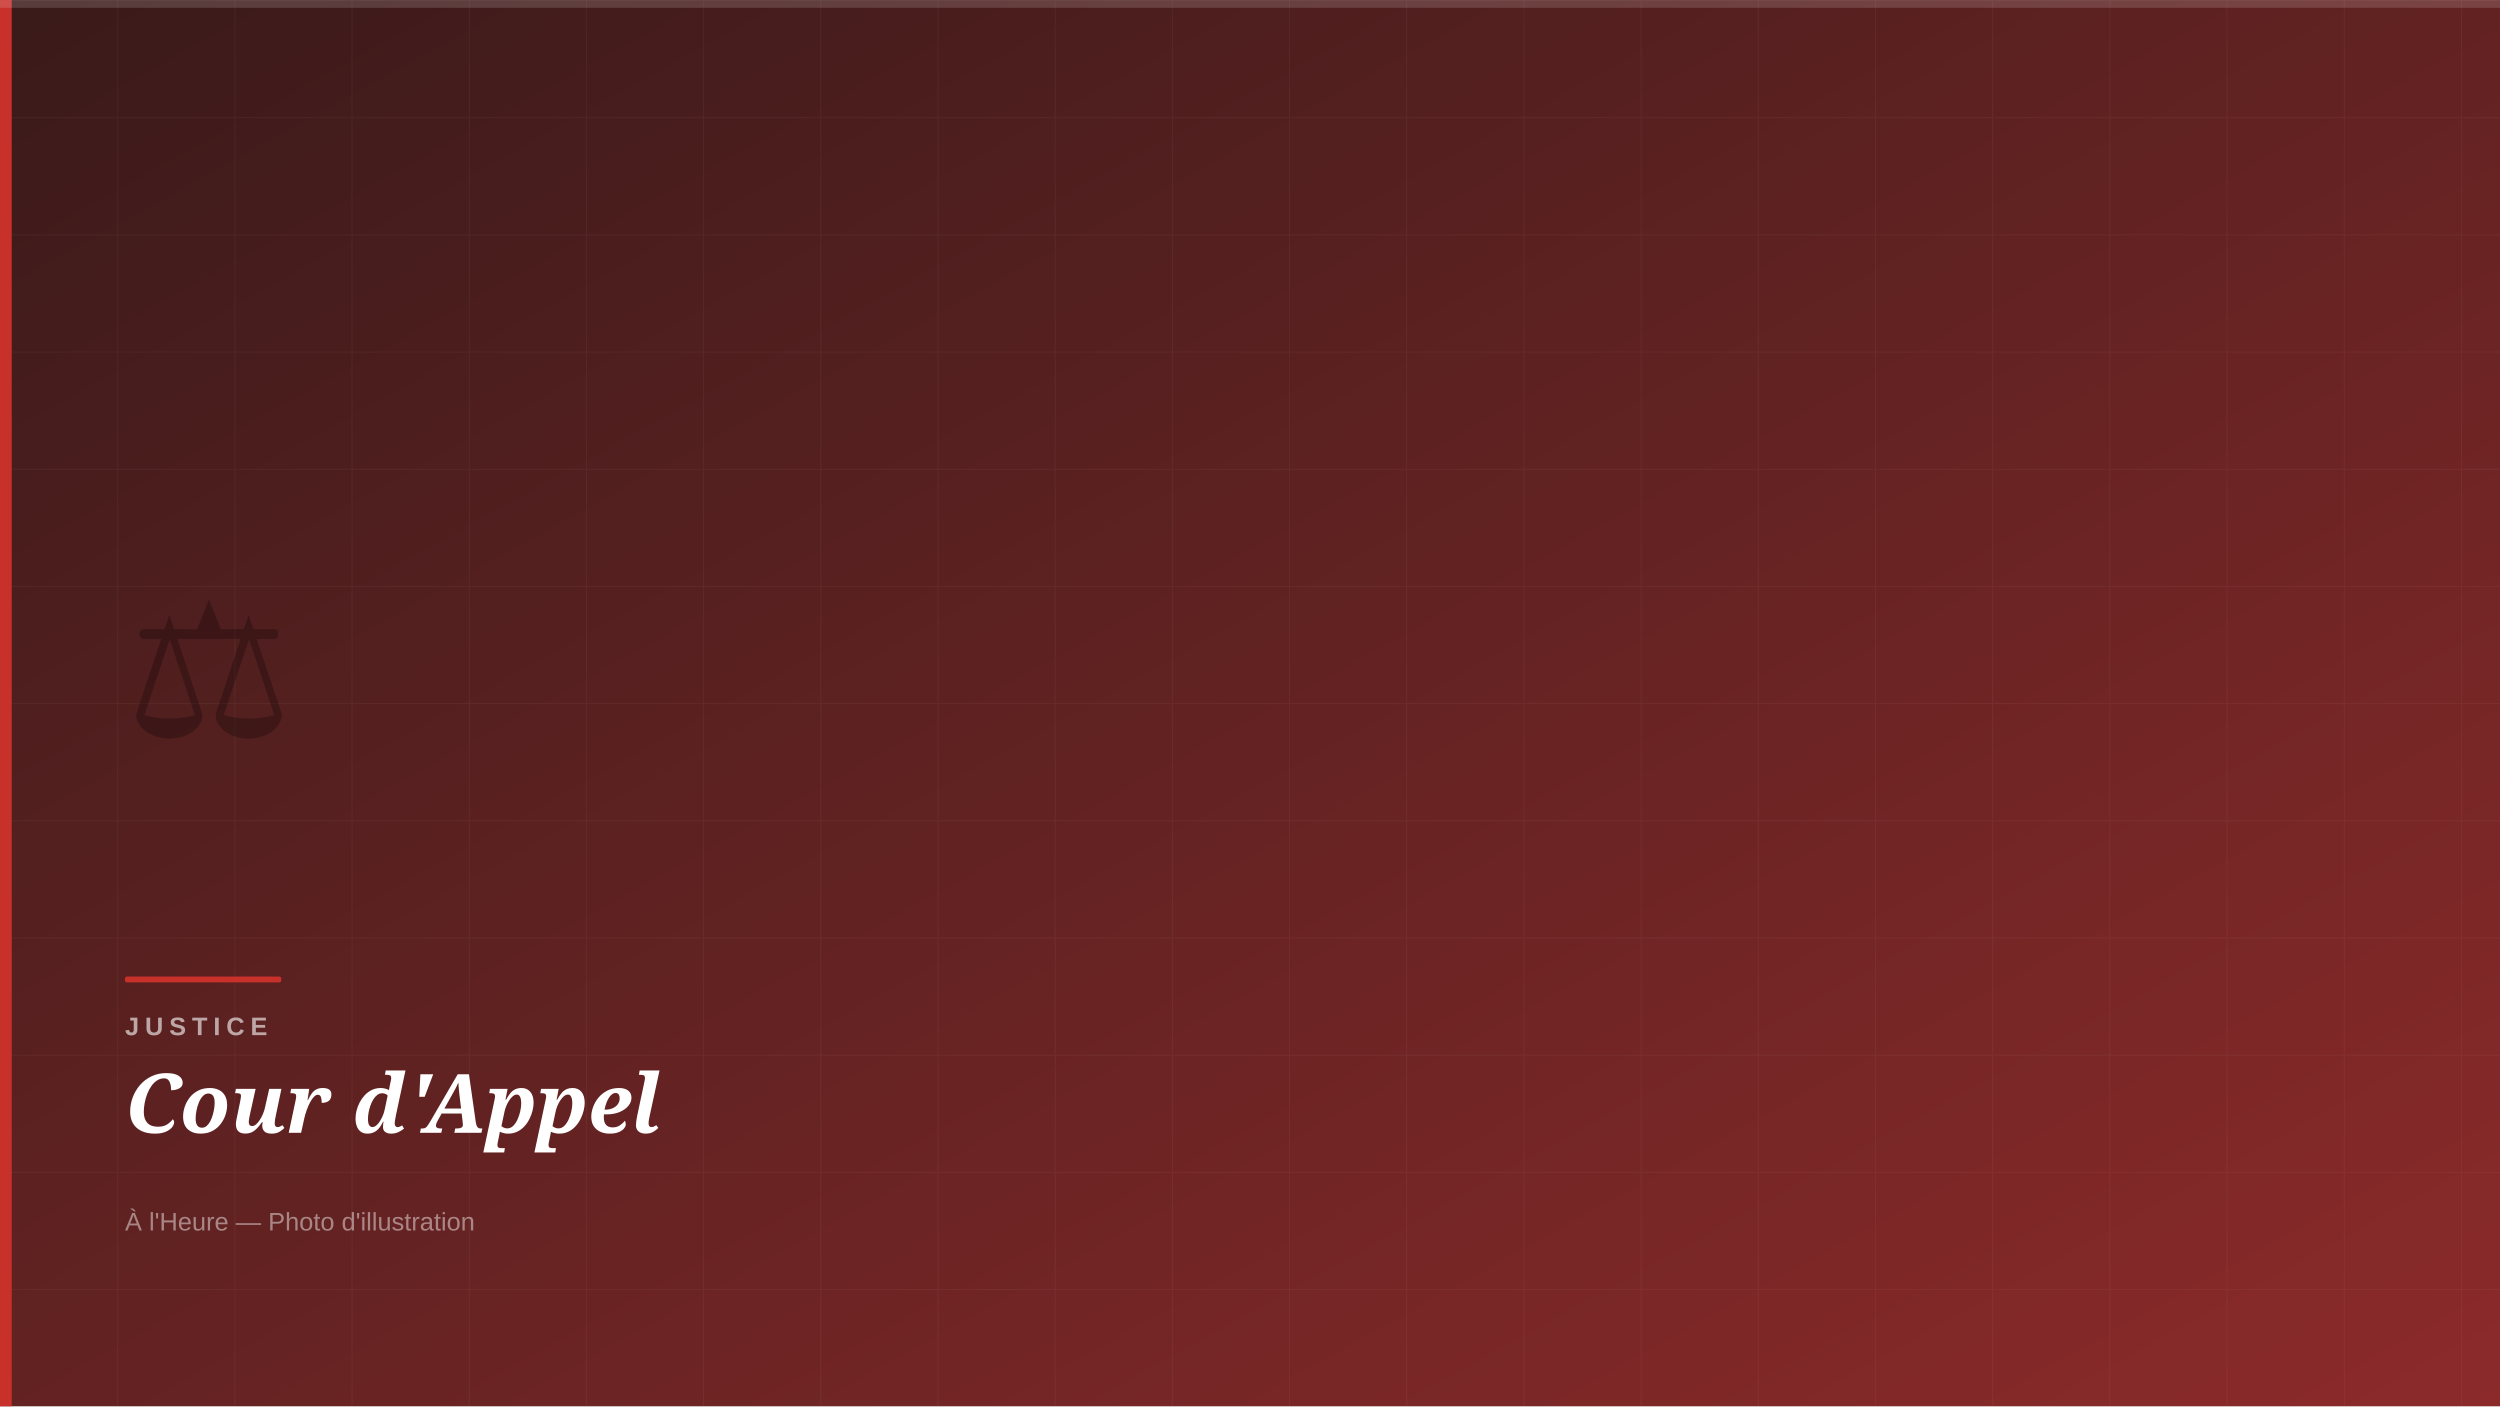
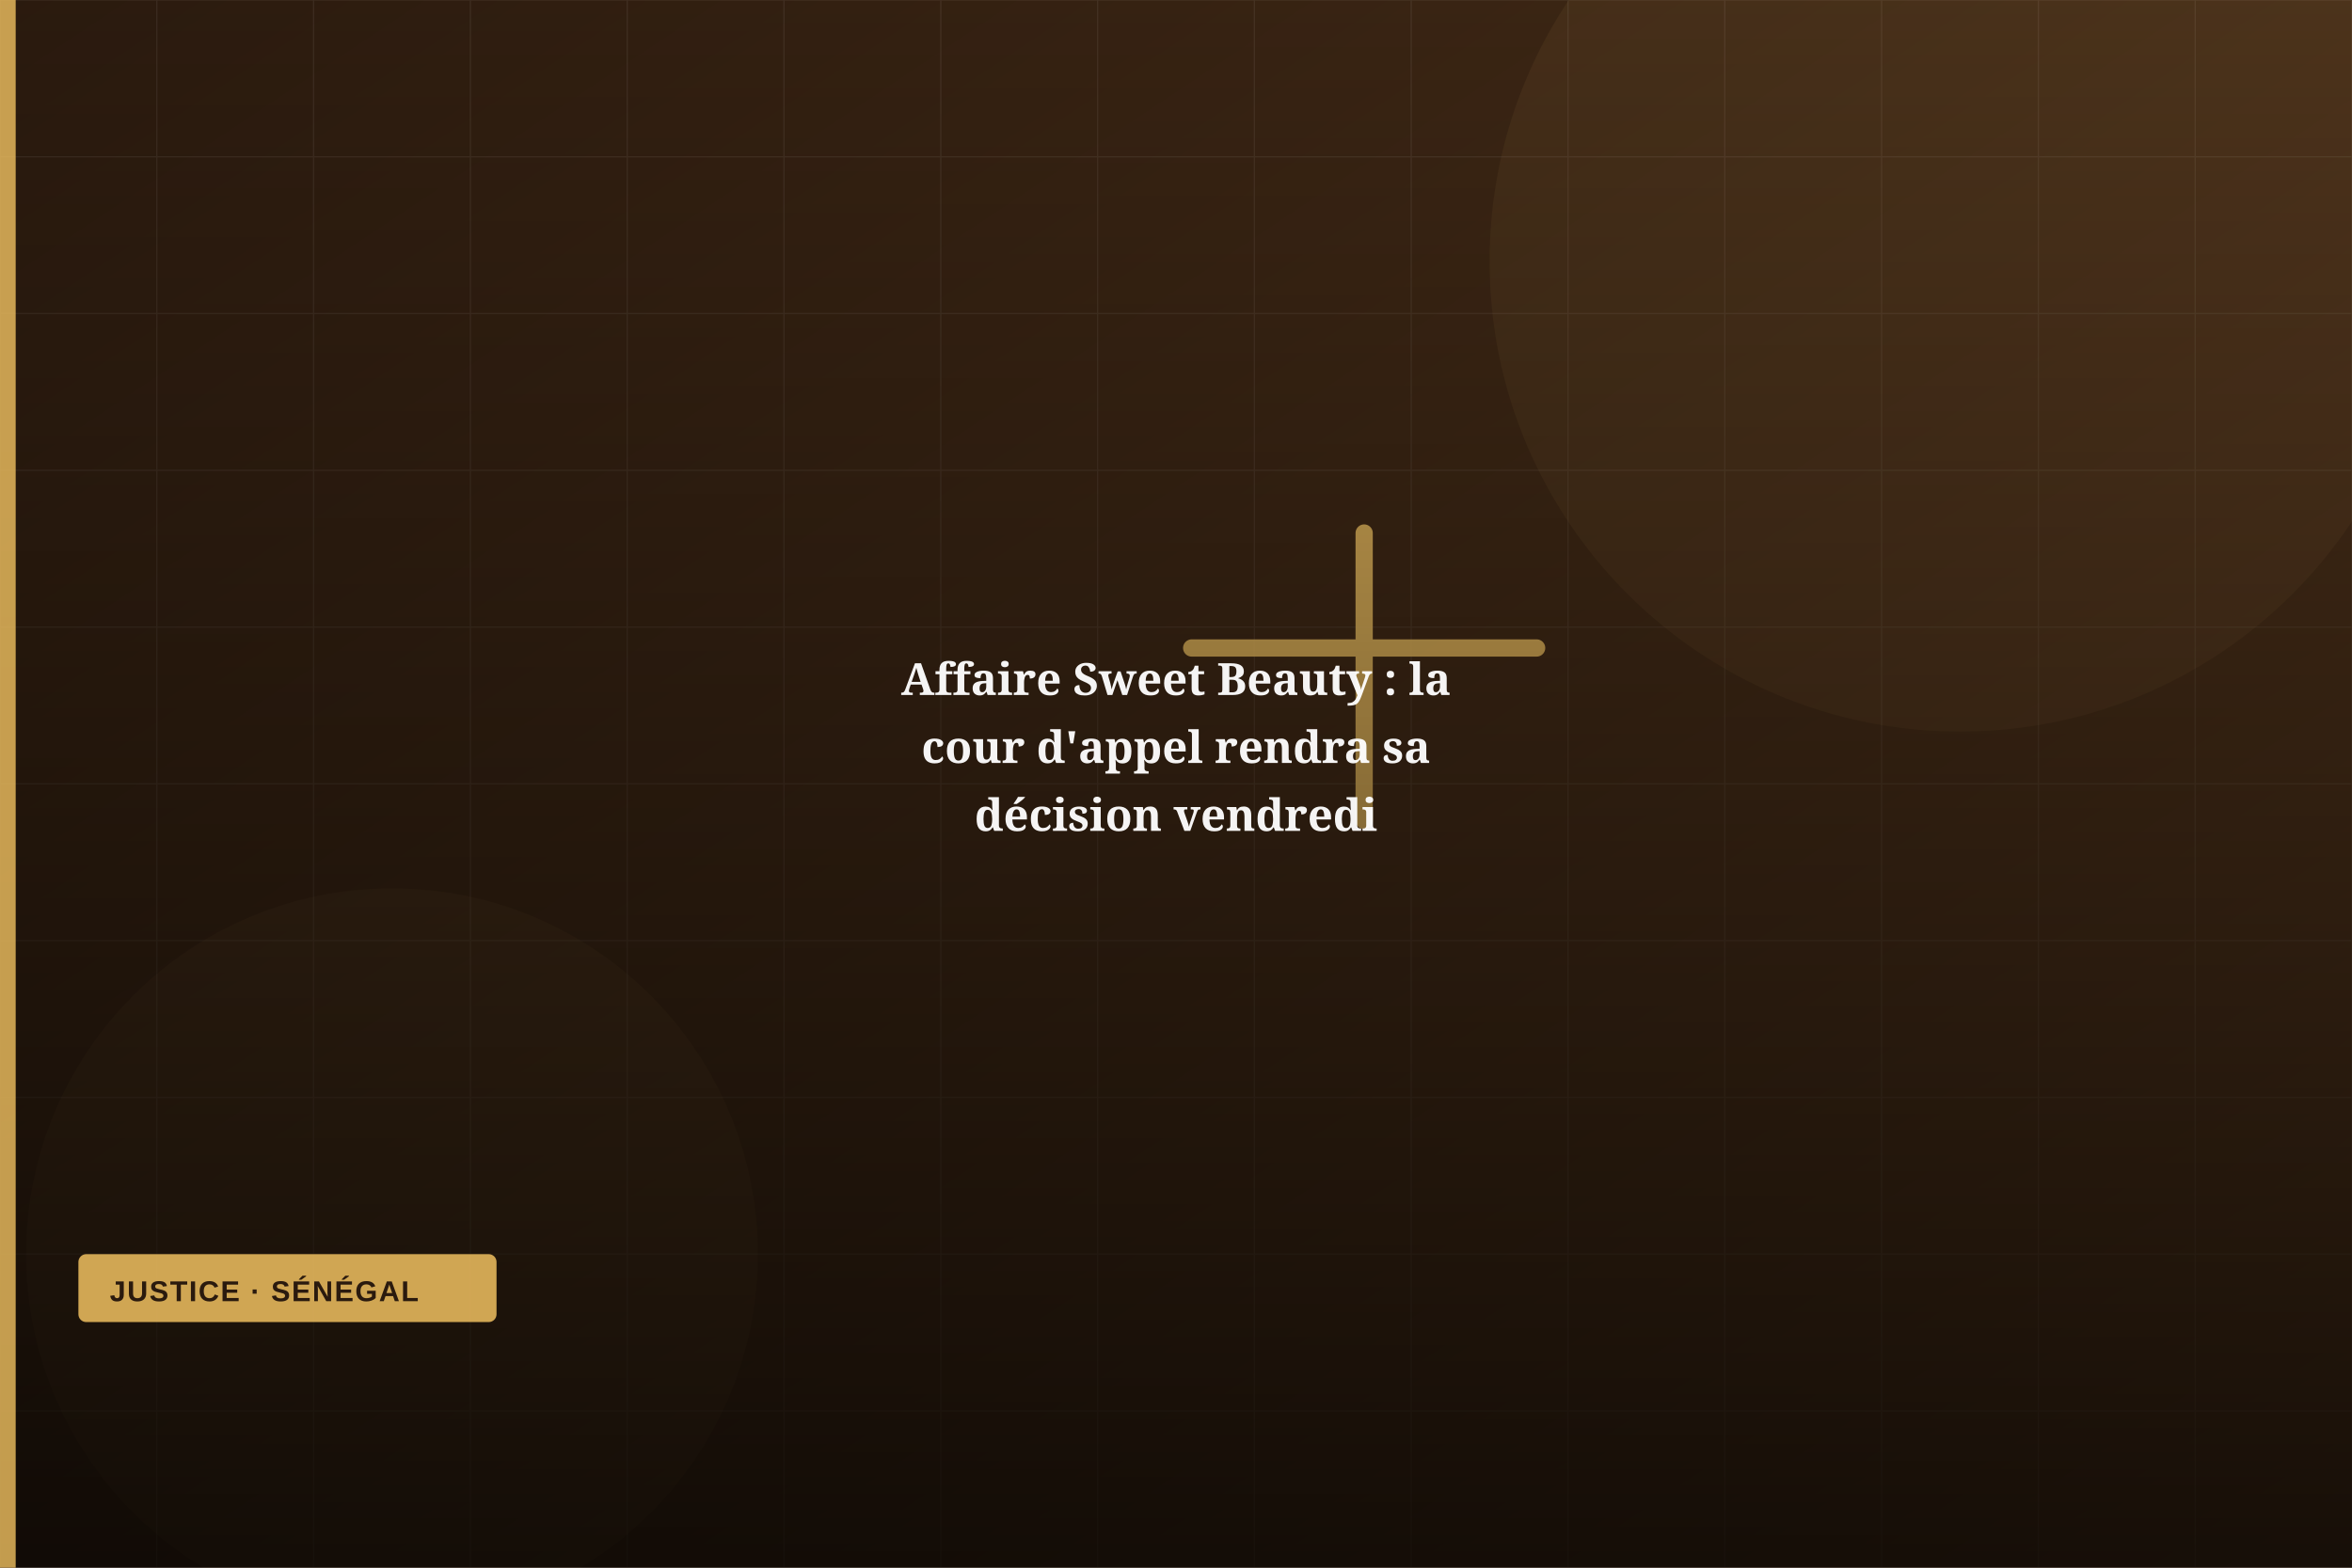
- <svg xmlns="http://www.w3.org/2000/svg" width="1280" height="720" viewBox="0 0 1280 720">
+ <svg xmlns="http://www.w3.org/2000/svg" viewBox="0 0 900 600" width="900" height="600">
  <defs>
-     <linearGradient id="bg" x1="0" y1="0" x2="1" y2="1">
-       <stop offset="0%" stop-color="#3a1a1a" />
-       <stop offset="100%" stop-color="#8c2a2a" />
+     <linearGradient id="bg" x1="0%" y1="0%" x2="100%" y2="100%">
+       <stop offset="0%" stop-color="#2a1a0e" />
+       <stop offset="100%" stop-color="#5a3a1e" />
    </linearGradient>
-     <pattern id="grid" width="60" height="60" patternUnits="userSpaceOnUse">
-       <path d="M 60 0 L 0 0 0 60" fill="none" stroke="rgba(255,255,255,0.04)" stroke-width="1" />
-     </pattern>
+     <linearGradient id="fade" x1="0%" y1="0%" x2="0%" y2="100%">
+       <stop offset="0%" stop-color="transparent" />
+       <stop offset="100%" stop-color="rgba(0,0,0,0.75)" />
+     </linearGradient>
  </defs>
-   <rect width="1280" height="720" fill="url(#bg)" />
-   <rect width="1280" height="720" fill="url(#grid)" />
-   <rect x="0" y="0" width="6" height="720" fill="#C8302A" />
-   <rect x="0" y="0" width="1280" height="4" fill="rgba(255,255,255,0.15)" />
-   <text x="64" y="350" font-family="serif" font-size="96" text-anchor="start" dominant-baseline="middle" opacity="0.25">⚖️</text>
-   <text x="64" y="530" font-family="Arial, sans-serif" font-size="13" font-weight="700" letter-spacing="3" fill="rgba(255,255,255,0.6)" text-anchor="start">JUSTICE</text>
-   <text x="64" y="580" font-family="Georgia, serif" font-size="42" font-weight="700" font-style="italic" fill="white" text-anchor="start">Cour d'Appel</text>
-   <text x="64" y="630" font-family="Arial, sans-serif" font-size="13" fill="rgba(255,255,255,0.45)" text-anchor="start">À l'Heure — Photo d'illustration</text>
-   <rect x="64" y="500" width="80" height="3" fill="#C8302A" rx="1" />
+   <rect width="900" height="600" fill="url(#bg)" />
+   <g opacity="0.07" stroke="white" stroke-width="0.5">
+     <line x1="0" y1="0" x2="0" y2="600" />
+     <line x1="60" y1="0" x2="60" y2="600" />
+     <line x1="120" y1="0" x2="120" y2="600" />
+     <line x1="180" y1="0" x2="180" y2="600" />
+     <line x1="240" y1="0" x2="240" y2="600" />
+     <line x1="300" y1="0" x2="300" y2="600" />
+     <line x1="360" y1="0" x2="360" y2="600" />
+     <line x1="420" y1="0" x2="420" y2="600" />
+     <line x1="480" y1="0" x2="480" y2="600" />
+     <line x1="540" y1="0" x2="540" y2="600" />
+     <line x1="600" y1="0" x2="600" y2="600" />
+     <line x1="660" y1="0" x2="660" y2="600" />
+     <line x1="720" y1="0" x2="720" y2="600" />
+     <line x1="780" y1="0" x2="780" y2="600" />
+     <line x1="840" y1="0" x2="840" y2="600" />
+     <line x1="900" y1="0" x2="900" y2="600" />
+     <line x1="0" y1="0" x2="900" y2="0" />
+     <line x1="0" y1="60" x2="900" y2="60" />
+     <line x1="0" y1="120" x2="900" y2="120" />
+     <line x1="0" y1="180" x2="900" y2="180" />
+     <line x1="0" y1="240" x2="900" y2="240" />
+     <line x1="0" y1="300" x2="900" y2="300" />
+     <line x1="0" y1="360" x2="900" y2="360" />
+     <line x1="0" y1="420" x2="900" y2="420" />
+     <line x1="0" y1="480" x2="900" y2="480" />
+     <line x1="0" y1="540" x2="900" y2="540" />
+     <line x1="0" y1="600" x2="900" y2="600" />
+   </g>
+   <circle cx="750" cy="100" r="180" fill="#f0c060" opacity="0.06" />
+   <circle cx="150" cy="480" r="140" fill="#f0c060" opacity="0.05" />
+   <g transform="translate(390,160) scale(2.2)" stroke="#f0c060" stroke-width="3" fill="none" stroke-linecap="round" stroke-linejoin="round" opacity="0.9">
+     <path d="M60,20 L60,70 M30,40 L90,40" />
+   </g>
+   <rect width="900" height="600" fill="url(#fade)" />
+   <rect x="0" y="0" width="6" height="600" fill="#f0c060" opacity="0.8" />
+   <rect x="30" y="480" width="160" height="26" rx="3" fill="#f0c060" opacity="0.85" />
+   <text x="42" y="498" font-family="Arial,sans-serif" font-size="11" font-weight="700" fill="#2a1a0e" letter-spacing="0.05em">JUSTICE · SÉNÉGAL</text>
+   <g transform="translate(390,0)">
+     <text x="60" y="266" font-family="Georgia,serif" font-size="17" font-weight="bold" fill="white" text-anchor="middle" opacity="0.95">Affaire Sweet Beauty : la</text>
+     <text x="60" y="292" font-family="Georgia,serif" font-size="17" font-weight="bold" fill="white" text-anchor="middle" opacity="0.95">cour d'appel rendra sa</text>
+     <text x="60" y="318" font-family="Georgia,serif" font-size="17" font-weight="bold" fill="white" text-anchor="middle" opacity="0.95">décision vendredi</text>
+   </g>
</svg>
